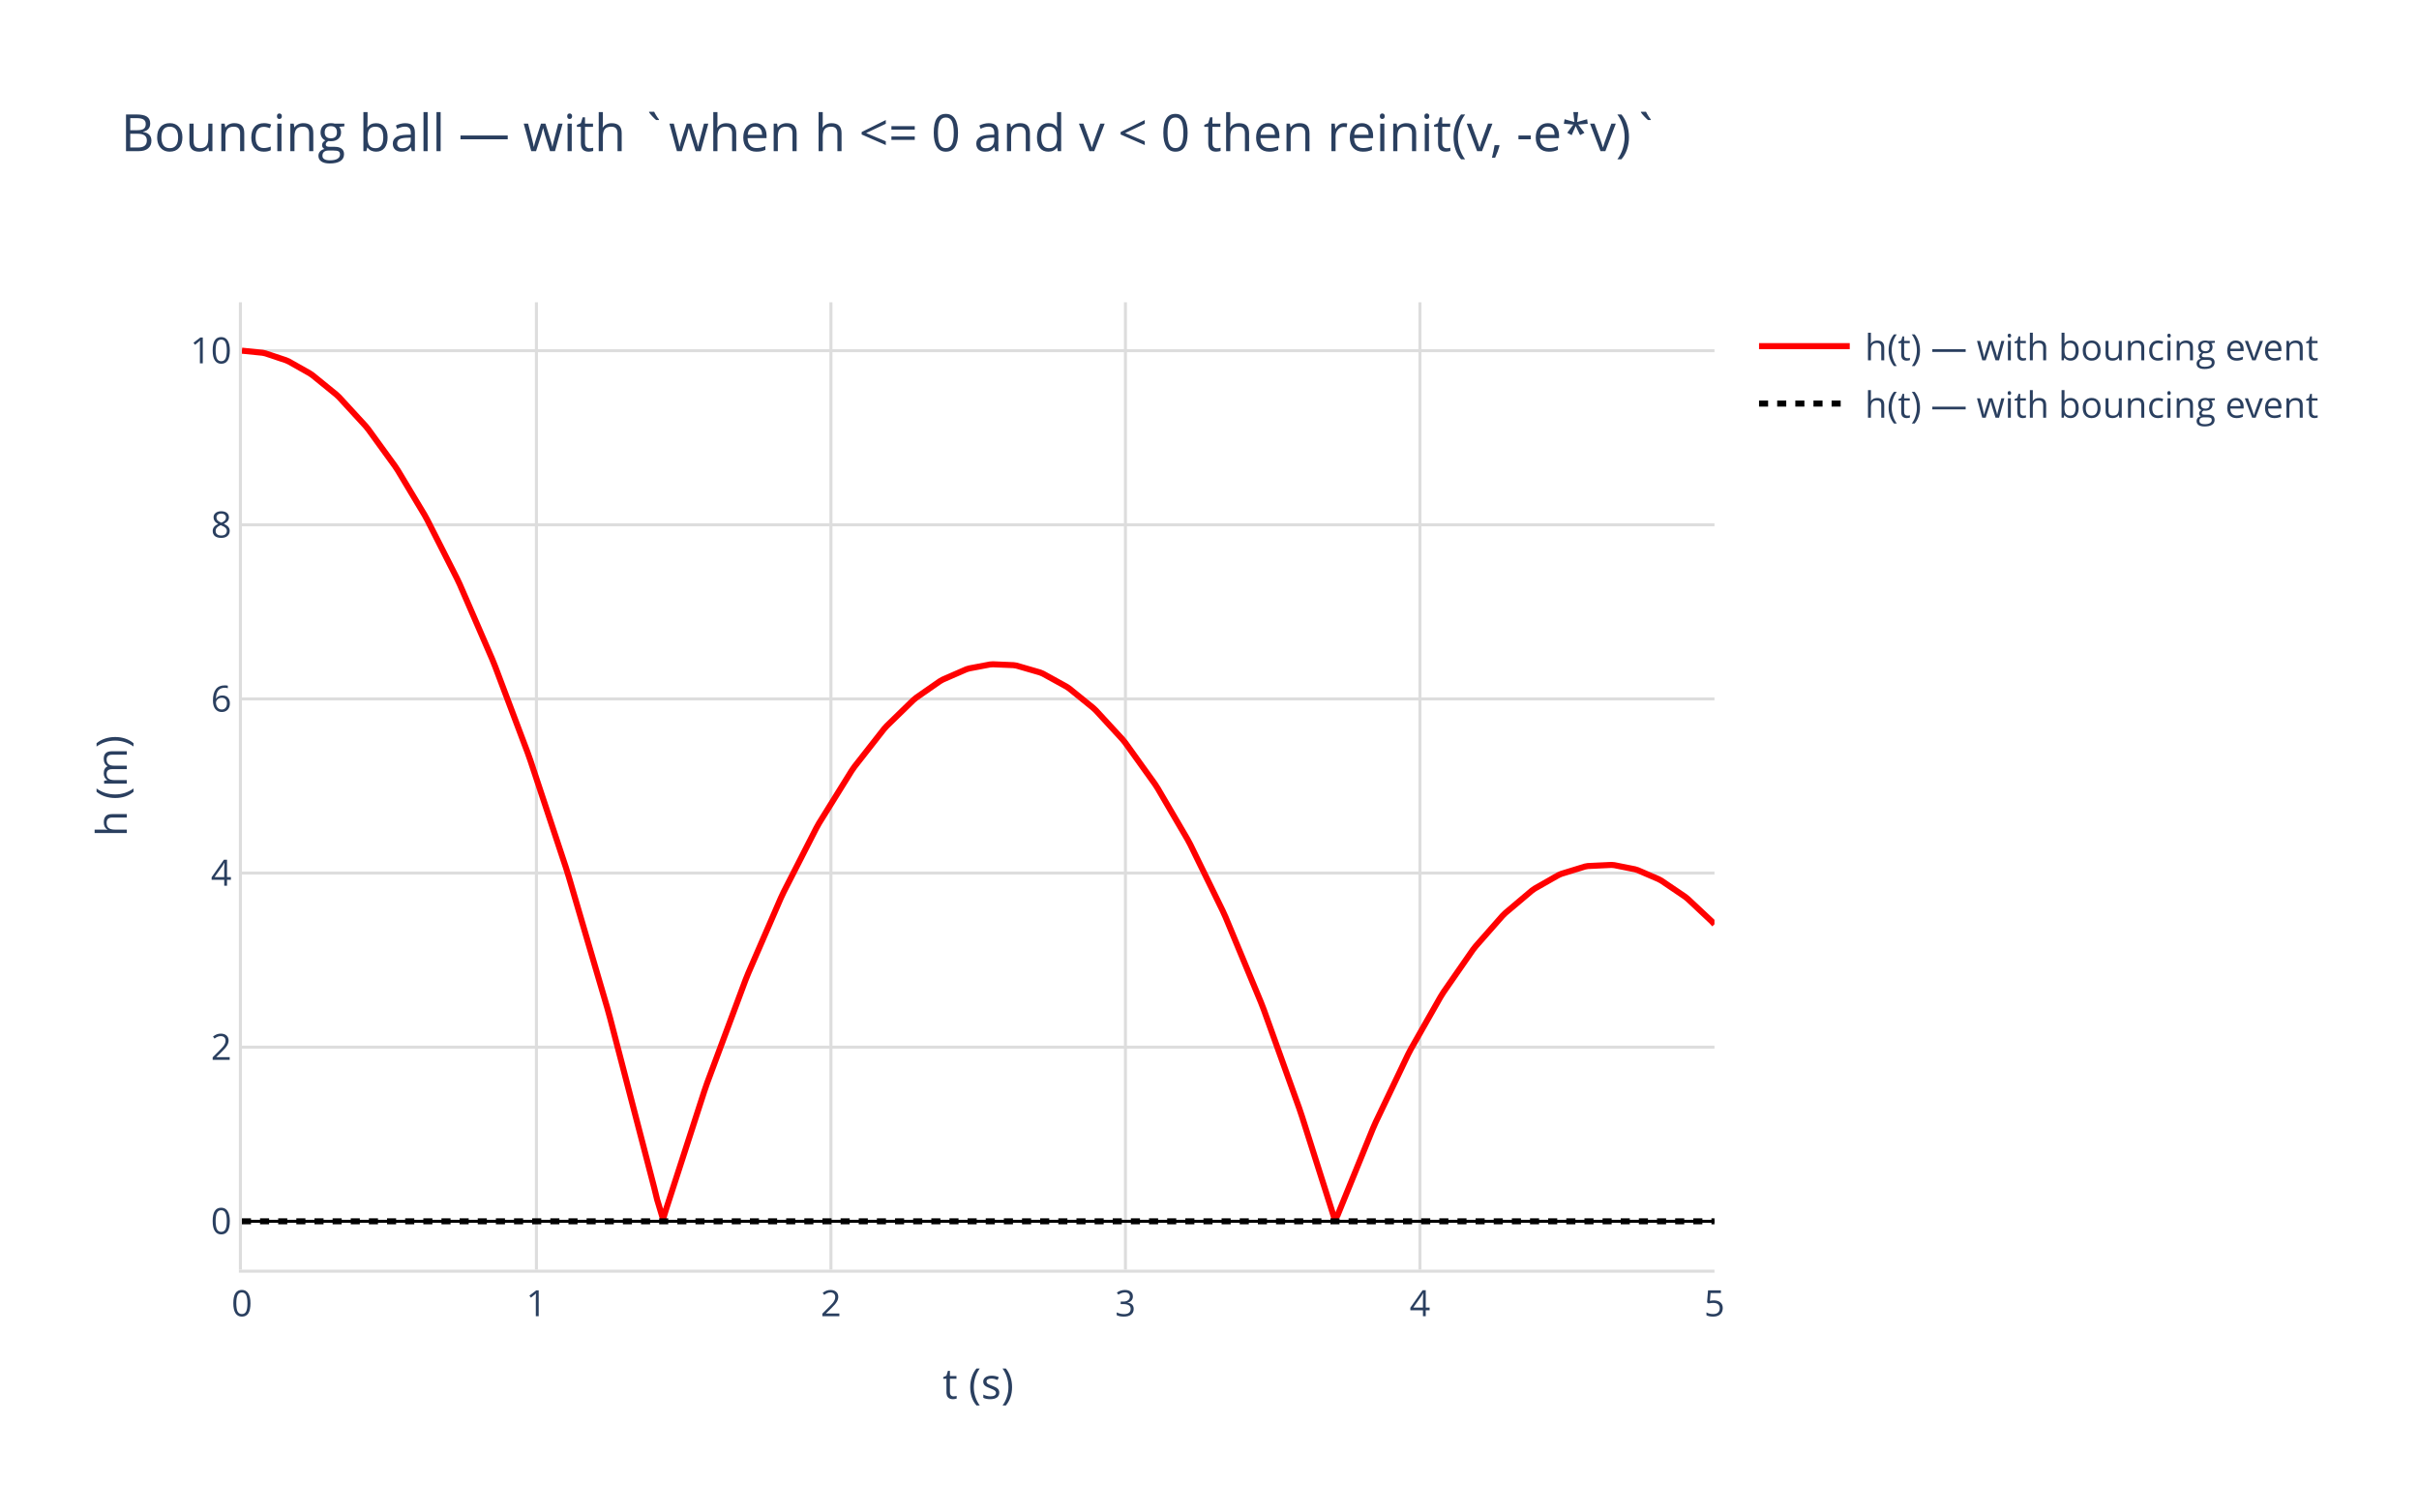
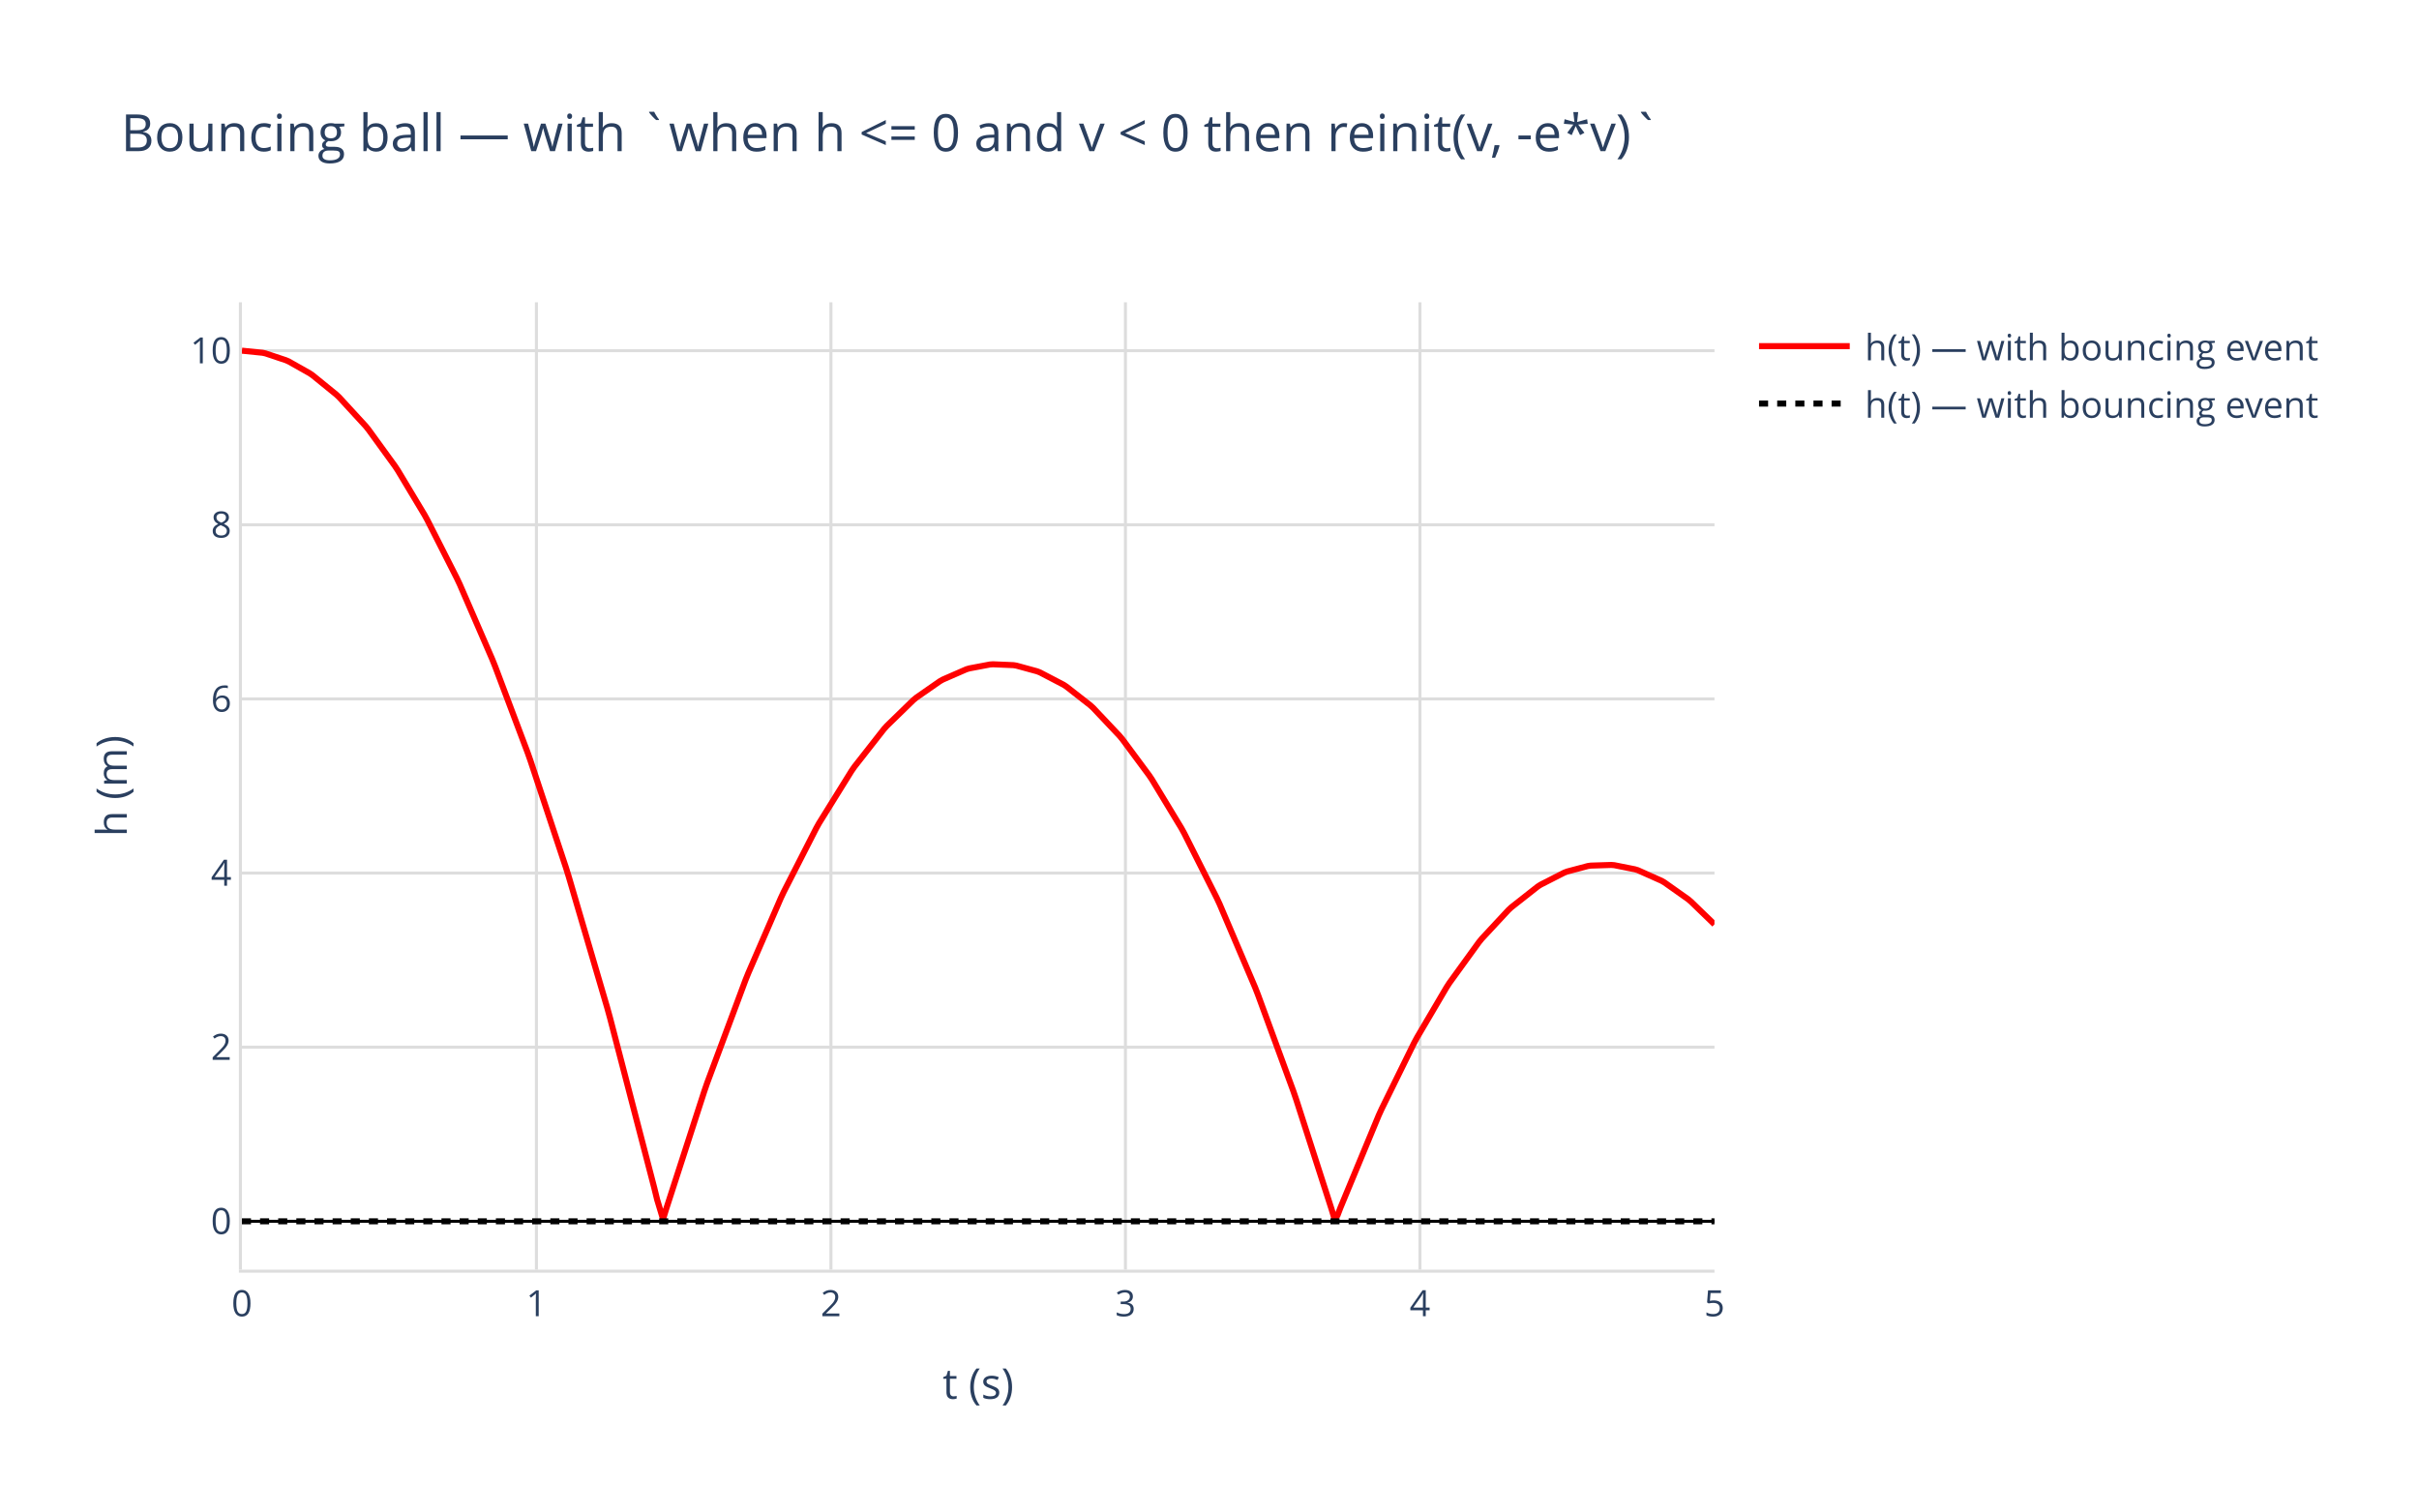
<svg xmlns="http://www.w3.org/2000/svg" class="main-svg" width="800" height="500" style="" viewBox="0 0 800 500">
  <rect x="0" y="0" width="800" height="500" style="fill: rgb(255, 255, 255); fill-opacity: 1;" />
-   <defs id="defs-0c0049">
+   <defs id="defs-685db2">
    <g class="clips">
-       <clipPath id="clip0c0049xyplot" class="plotclip">
+       <clipPath id="clip685db2xyplot" class="plotclip">
        <rect width="487" height="320" />
      </clipPath>
-       <clipPath class="axesclip" id="clip0c0049x">
+       <clipPath class="axesclip" id="clip685db2x">
        <rect x="80" y="0" width="487" height="500" />
      </clipPath>
-       <clipPath class="axesclip" id="clip0c0049y">
+       <clipPath class="axesclip" id="clip685db2y">
        <rect x="0" y="100" width="800" height="320" />
      </clipPath>
-       <clipPath class="axesclip" id="clip0c0049xy">
+       <clipPath class="axesclip" id="clip685db2xy">
        <rect x="80" y="100" width="487" height="320" />
      </clipPath>
    </g>
    <g class="gradients" />
    <g class="patterns" />
  </defs>
  <g class="bglayer" />
  <g class="layer-below">
    <g class="imagelayer" />
    <g class="shapelayer" />
  </g>
  <g class="cartesianlayer">
    <g class="subplot xy">
      <g class="layer-subplot">
        <g class="shapelayer" />
        <g class="imagelayer" />
      </g>
      <g class="minor-gridlayer">
        <g class="x" />
        <g class="y" />
      </g>
      <g class="gridlayer">
        <g class="x">
          <path class="xgrid crisp" transform="translate(177.4,0)" d="M0,100v320" style="stroke: rgb(221, 221, 221); stroke-opacity: 1; stroke-width: 1px;" />
          <path class="xgrid crisp" transform="translate(274.8,0)" d="M0,100v320" style="stroke: rgb(221, 221, 221); stroke-opacity: 1; stroke-width: 1px;" />
          <path class="xgrid crisp" transform="translate(372.2,0)" d="M0,100v320" style="stroke: rgb(221, 221, 221); stroke-opacity: 1; stroke-width: 1px;" />
          <path class="xgrid crisp" transform="translate(469.6,0)" d="M0,100v320" style="stroke: rgb(221, 221, 221); stroke-opacity: 1; stroke-width: 1px;" />
        </g>
        <g class="y">
          <path class="ygrid crisp" transform="translate(0,346.4)" d="M80,0h487" style="stroke: rgb(221, 221, 221); stroke-opacity: 1; stroke-width: 1px;" />
          <path class="ygrid crisp" transform="translate(0,288.8)" d="M80,0h487" style="stroke: rgb(221, 221, 221); stroke-opacity: 1; stroke-width: 1px;" />
          <path class="ygrid crisp" transform="translate(0,231.2)" d="M80,0h487" style="stroke: rgb(221, 221, 221); stroke-opacity: 1; stroke-width: 1px;" />
          <path class="ygrid crisp" transform="translate(0,173.6)" d="M80,0h487" style="stroke: rgb(221, 221, 221); stroke-opacity: 1; stroke-width: 1px;" />
          <path class="ygrid crisp" transform="translate(0,116)" d="M80,0h487" style="stroke: rgb(221, 221, 221); stroke-opacity: 1; stroke-width: 1px;" />
        </g>
      </g>
      <g class="zerolinelayer">
        <path class="yzl zl crisp" transform="translate(0,404)" d="M80,0h487" style="stroke: rgb(0, 0, 0); stroke-opacity: 1; stroke-width: 1px;" />
      </g>
      <g class="layer-between">
        <g class="shapelayer" />
        <g class="imagelayer" />
      </g>
      <path class="xlines-below" />
      <path class="ylines-below" />
      <g class="overlines-below" />
      <g class="xaxislayer-below" />
      <g class="yaxislayer-below" />
      <g class="overaxes-below" />
      <g class="overplot">
-         <g class="xy" transform="translate(80,100)" clip-path="url(#clip0c0049xyplot)">
+         <g class="xy" transform="translate(80,100)" clip-path="url(#clip685db2xyplot)">
          <g class="scatterlayer mlayer">
-             <g class="trace scatter trace36f35f" style="stroke-miterlimit: 2; opacity: 1;">
+             <g class="trace scatter trace6f76e2" style="stroke-miterlimit: 2; opacity: 1;">
              <g class="fills" />
              <g class="errorbars" />
              <g class="lines">
-                 <path class="js-line" d="M0,16L6.82,16.69L7.79,16.9L14.61,19.18L15.58,19.62L22.4,23.47L23.38,24.14L31.17,30.47L32.14,31.38L40.91,40.92L41.88,42.12L50.65,54.2L51.62,55.68L60.39,70.3L61.36,72.07L71.1,91.28L72.08,93.36L82.79,118.06L83.76,120.48L94.48,148.92L95.45,151.67L107.14,186.93L108.11,190.05L120.78,233.21L121.75,236.73L136.36,292.88L137.33,296.85L139.28,303.3L140.26,300.1L152.92,260.98L153.89,258.17L166.55,224.19L167.53,221.77L178.24,197.06L179.22,194.98L189.93,174L190.9,172.26L201.62,155.01L202.59,153.61L212.33,141.18L213.31,140.09L222.07,131.57L223.05,130.76L230.84,125.34L231.81,124.79L239.6,121.39L240.58,121.1L247.4,119.81L248.37,119.74L255.19,120.03L256.16,120.18L263.95,122.44L264.93,122.85L272.72,127.14L273.69,127.8L281.49,134.13L282.46,135.04L291.23,144.57L292.2,145.77L301.94,159.33L302.91,160.84L312.65,177.5L313.63,179.32L324.34,201.23L325.32,203.39L337,231.52L337.98,234.05L349.67,266.59L350.64,269.48L361.35,303.2L362.33,302.07L374.02,273.38L374.99,271.17L385.7,248.75L386.68,246.88L396.42,229.75L397.39,228.2L407.13,214.17L408.11,212.93L416.87,202.98L417.85,202.01L426.61,194.61L427.59,193.92L435.38,189.49L436.35,189.06L444.14,186.66L445.12,186.48L452.91,186.11L453.88,186.19L460.7,187.55L461.68,187.86L468.49,190.8L469.47,191.33L477.26,196.61L478.23,197.4L486.03,204.71L487,205.75" style="vector-effect: none; fill: none; stroke: rgb(255, 0, 0); stroke-opacity: 1; stroke-width: 2px; opacity: 1;" />
+                 <path class="js-line" d="M0,16L6.82,16.69L7.79,16.9L14.61,19.18L15.58,19.62L22.4,23.47L23.38,24.14L31.17,30.47L32.14,31.38L40.91,40.92L41.88,42.12L50.65,54.2L51.62,55.68L60.39,70.3L61.36,72.07L71.1,91.28L72.08,93.36L82.79,118.06L83.76,120.48L94.48,148.92L95.45,151.67L107.14,186.93L108.11,190.05L120.78,233.21L121.75,236.73L136.36,292.88L137.33,296.85L139.28,303.3L140.26,300.1L152.92,260.98L153.89,258.17L166.55,224.19L167.53,221.77L178.24,197.06L179.22,194.98L189.93,174L190.9,172.26L201.62,155.01L202.59,153.61L212.33,141.18L213.31,140.09L222.07,131.57L223.05,130.76L230.84,125.34L231.81,124.79L239.6,121.39L240.58,121.1L247.4,119.81L248.37,119.74L255.19,120.03L256.16,120.19L262.98,122.06L263.95,122.44L271.75,126.51L272.72,127.15L280.51,133.25L281.49,134.13L290.25,143.41L291.23,144.59L299.99,156.41L300.97,157.86L310.71,173.96L311.68,175.73L322.39,197.01L323.37,199.12L335.06,226.57L336.03,229.05L347.72,260.91L348.69,263.75L360.38,300.02L361.35,303.23L362.33,302.04L363.3,299.5L375.96,268.97L376.94,266.82L387.65,245.03L388.63,243.21L398.37,226.65L399.34,225.15L409.08,211.7L410.05,210.51L418.82,201.07L419.79,200.16L428.56,193.26L429.53,192.64L437.33,188.66L438.3,188.29L445.12,186.48L446.09,186.34L452.91,186.12L453.88,186.2L460.7,187.56L461.68,187.86L469.47,191.34L470.44,191.9L478.23,197.41L479.21,198.23L487,205.77" style="vector-effect: none; fill: none; stroke: rgb(255, 0, 0); stroke-opacity: 1; stroke-width: 2px; opacity: 1;" />
              </g>
              <g class="points" />
              <g class="text" />
            </g>
-             <g class="trace scatter trace5b4566" style="stroke-miterlimit: 2; opacity: 1;">
+             <g class="trace scatter trace66c8ed" style="stroke-miterlimit: 2; opacity: 1;">
              <g class="fills" />
              <g class="errorbars" />
              <g class="lines">
                <path class="js-line" d="M0,304L487,304" style="vector-effect: none; fill: none; stroke: rgb(0, 0, 0); stroke-opacity: 1; stroke-dasharray: 3px, 3px; stroke-width: 2px; opacity: 1;" />
              </g>
              <g class="points" />
              <g class="text" />
            </g>
          </g>
        </g>
      </g>
      <g class="zerolinelayer-above" />
      <path class="xlines-above crisp" d="M79,420.5H567" style="fill: none; stroke-width: 1px; stroke: rgb(221, 221, 221); stroke-opacity: 1;" />
      <path class="ylines-above crisp" d="M79.5,100V420" style="fill: none; stroke-width: 1px; stroke: rgb(221, 221, 221); stroke-opacity: 1;" />
      <g class="overlines-above" />
      <g class="xaxislayer-above">
        <g class="xtick">
          <text text-anchor="middle" x="0" y="435.4" transform="translate(80,0)" style="font-family: 'Open Sans', verdana, arial, sans-serif; font-size: 12px; fill: rgb(42, 63, 95); fill-opacity: 1; white-space: pre;">0</text>
        </g>
        <g class="xtick">
          <text text-anchor="middle" x="0" y="435.4" style="font-family: 'Open Sans', verdana, arial, sans-serif; font-size: 12px; fill: rgb(42, 63, 95); fill-opacity: 1; white-space: pre;" transform="translate(177.4,0)">1</text>
        </g>
        <g class="xtick">
          <text text-anchor="middle" x="0" y="435.4" style="font-family: 'Open Sans', verdana, arial, sans-serif; font-size: 12px; fill: rgb(42, 63, 95); fill-opacity: 1; white-space: pre;" transform="translate(274.8,0)">2</text>
        </g>
        <g class="xtick">
          <text text-anchor="middle" x="0" y="435.4" style="font-family: 'Open Sans', verdana, arial, sans-serif; font-size: 12px; fill: rgb(42, 63, 95); fill-opacity: 1; white-space: pre;" transform="translate(372.2,0)">3</text>
        </g>
        <g class="xtick">
          <text text-anchor="middle" x="0" y="435.4" style="font-family: 'Open Sans', verdana, arial, sans-serif; font-size: 12px; fill: rgb(42, 63, 95); fill-opacity: 1; white-space: pre;" transform="translate(469.6,0)">4</text>
        </g>
        <g class="xtick">
          <text text-anchor="middle" x="0" y="435.4" style="font-family: 'Open Sans', verdana, arial, sans-serif; font-size: 12px; fill: rgb(42, 63, 95); fill-opacity: 1; white-space: pre;" transform="translate(567,0)">5</text>
        </g>
      </g>
      <g class="yaxislayer-above">
        <g class="ytick">
          <text text-anchor="end" x="76.6" y="4.2" transform="translate(0,404)" style="font-family: 'Open Sans', verdana, arial, sans-serif; font-size: 12px; fill: rgb(42, 63, 95); fill-opacity: 1; white-space: pre;">0</text>
        </g>
        <g class="ytick">
          <text text-anchor="end" x="76.6" y="4.2" style="font-family: 'Open Sans', verdana, arial, sans-serif; font-size: 12px; fill: rgb(42, 63, 95); fill-opacity: 1; white-space: pre;" transform="translate(0,346.4)">2</text>
        </g>
        <g class="ytick">
          <text text-anchor="end" x="76.6" y="4.2" style="font-family: 'Open Sans', verdana, arial, sans-serif; font-size: 12px; fill: rgb(42, 63, 95); fill-opacity: 1; white-space: pre;" transform="translate(0,288.8)">4</text>
        </g>
        <g class="ytick">
          <text text-anchor="end" x="76.6" y="4.2" style="font-family: 'Open Sans', verdana, arial, sans-serif; font-size: 12px; fill: rgb(42, 63, 95); fill-opacity: 1; white-space: pre;" transform="translate(0,231.2)">6</text>
        </g>
        <g class="ytick">
          <text text-anchor="end" x="76.6" y="4.2" style="font-family: 'Open Sans', verdana, arial, sans-serif; font-size: 12px; fill: rgb(42, 63, 95); fill-opacity: 1; white-space: pre;" transform="translate(0,173.6)">8</text>
        </g>
        <g class="ytick">
          <text text-anchor="end" x="76.6" y="4.2" style="font-family: 'Open Sans', verdana, arial, sans-serif; font-size: 12px; fill: rgb(42, 63, 95); fill-opacity: 1; white-space: pre;" transform="translate(0,116)">10</text>
        </g>
      </g>
      <g class="overaxes-above" />
    </g>
  </g>
  <g class="polarlayer" />
  <g class="smithlayer" />
  <g class="ternarylayer" />
  <g class="geolayer" />
  <g class="funnelarealayer" />
  <g class="pielayer" />
  <g class="iciclelayer" />
  <g class="treemaplayer" />
  <g class="sunburstlayer" />
  <g class="glimages" />
-   <defs id="topdefs-0c0049">
+   <defs id="topdefs-685db2">
    <g class="clips" />
-     <clipPath id="legend0c0049">
+     <clipPath id="legend685db2">
      <rect width="211" height="48" x="0" y="0" />
    </clipPath>
  </defs>
  <g class="layer-above">
    <g class="imagelayer" />
    <g class="shapelayer" />
  </g>
  <g class="infolayer">
    <g class="legend" pointer-events="all" transform="translate(576.74,100)">
      <rect class="bg" shape-rendering="crispEdges" style="stroke: rgb(68, 68, 68); stroke-opacity: 1; fill: rgb(255, 255, 255); fill-opacity: 1; stroke-width: 0px;" width="211" height="48" x="0" y="0" />
-       <g class="scrollbox" transform="" clip-path="url(#legend0c0049)">
+       <g class="scrollbox" transform="" clip-path="url(#legend685db2)">
        <g class="groups">
          <g class="traces" transform="translate(0,14.5)" style="opacity: 1;">
            <text class="legendtext" text-anchor="start" x="40" y="4.68" style="font-family: 'Open Sans', verdana, arial, sans-serif; font-size: 12px; fill: rgb(42, 63, 95); fill-opacity: 1; white-space: pre;">h(t) — with bouncing event</text>
            <g class="layers" style="opacity: 1;">
              <g class="legendfill" />
              <g class="legendlines">
                <path class="js-line" d="M5,0h30" style="fill: none; stroke: rgb(255, 0, 0); stroke-opacity: 1; stroke-width: 2px;" />
              </g>
              <g class="legendsymbols">
                <g class="legendpoints" />
              </g>
            </g>
            <rect class="legendtoggle" x="0" y="-9.5" width="205.719" height="19" style="fill: rgb(0, 0, 0); fill-opacity: 0;" />
          </g>
          <g class="traces" transform="translate(0,33.5)" style="opacity: 1;">
            <text class="legendtext" text-anchor="start" x="40" y="4.68" style="font-family: 'Open Sans', verdana, arial, sans-serif; font-size: 12px; fill: rgb(42, 63, 95); fill-opacity: 1; white-space: pre;">h(t) — with bouncing event</text>
            <g class="layers" style="opacity: 1;">
              <g class="legendfill" />
              <g class="legendlines">
                <path class="js-line" d="M5,0h30" style="fill: none; stroke: rgb(0, 0, 0); stroke-opacity: 1; stroke-dasharray: 3px, 3px; stroke-width: 2px;" />
              </g>
              <g class="legendsymbols">
                <g class="legendpoints" />
              </g>
            </g>
            <rect class="legendtoggle" x="0" y="-9.5" width="205.719" height="19" style="fill: rgb(0, 0, 0); fill-opacity: 0;" />
          </g>
        </g>
      </g>
      <rect class="scrollbar" rx="20" ry="3" width="0" height="0" style="fill: rgb(128, 139, 164); fill-opacity: 1;" x="0" y="0" />
    </g>
    <g class="g-gtitle">
      <text class="gtitle" x="40" y="50" text-anchor="start" dy="0em" style="opacity: 1; font-family: 'Open Sans', verdana, arial, sans-serif; font-size: 17px; fill: rgb(42, 63, 95); fill-opacity: 1; white-space: pre;">Bouncing ball — with `when h &lt;= 0 and v &lt; 0 then reinit(v, -e*v)`</text>
    </g>
    <g class="g-xtitle">
      <text class="xtitle" x="323.5" y="462.7" text-anchor="middle" style="opacity: 1; font-family: 'Open Sans', verdana, arial, sans-serif; font-size: 14px; fill: rgb(42, 63, 95); fill-opacity: 1; white-space: pre;">t (s)</text>
    </g>
    <g class="g-ytitle">
      <text class="ytitle" transform="rotate(-90,41.93398,260)" x="41.934" y="260" text-anchor="middle" style="opacity: 1; font-family: 'Open Sans', verdana, arial, sans-serif; font-size: 14px; fill: rgb(42, 63, 95); fill-opacity: 1; white-space: pre;">h (m)</text>
    </g>
  </g>
</svg>
